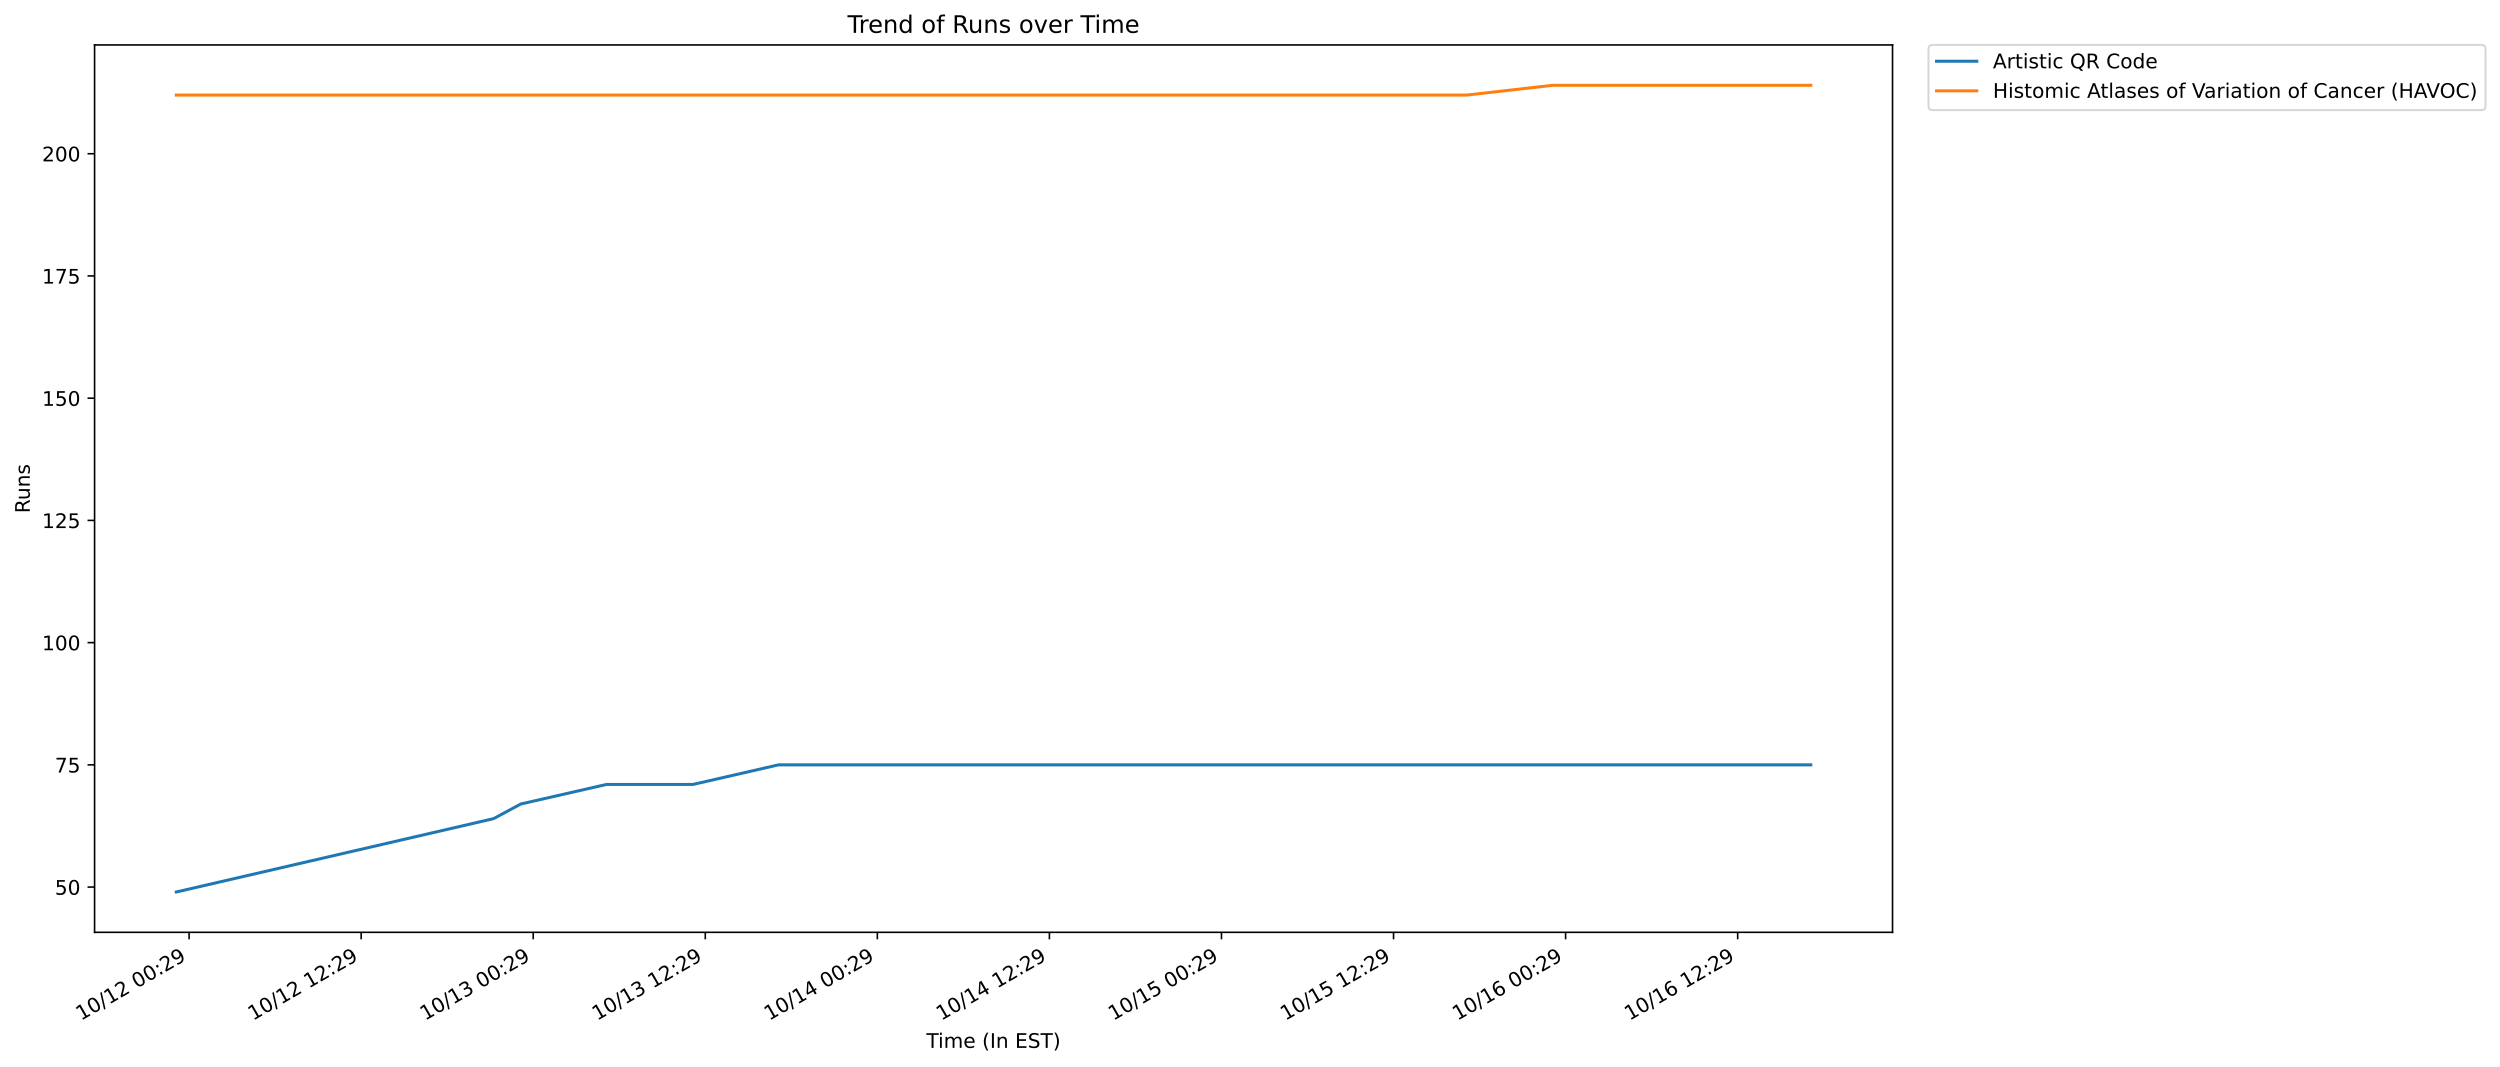
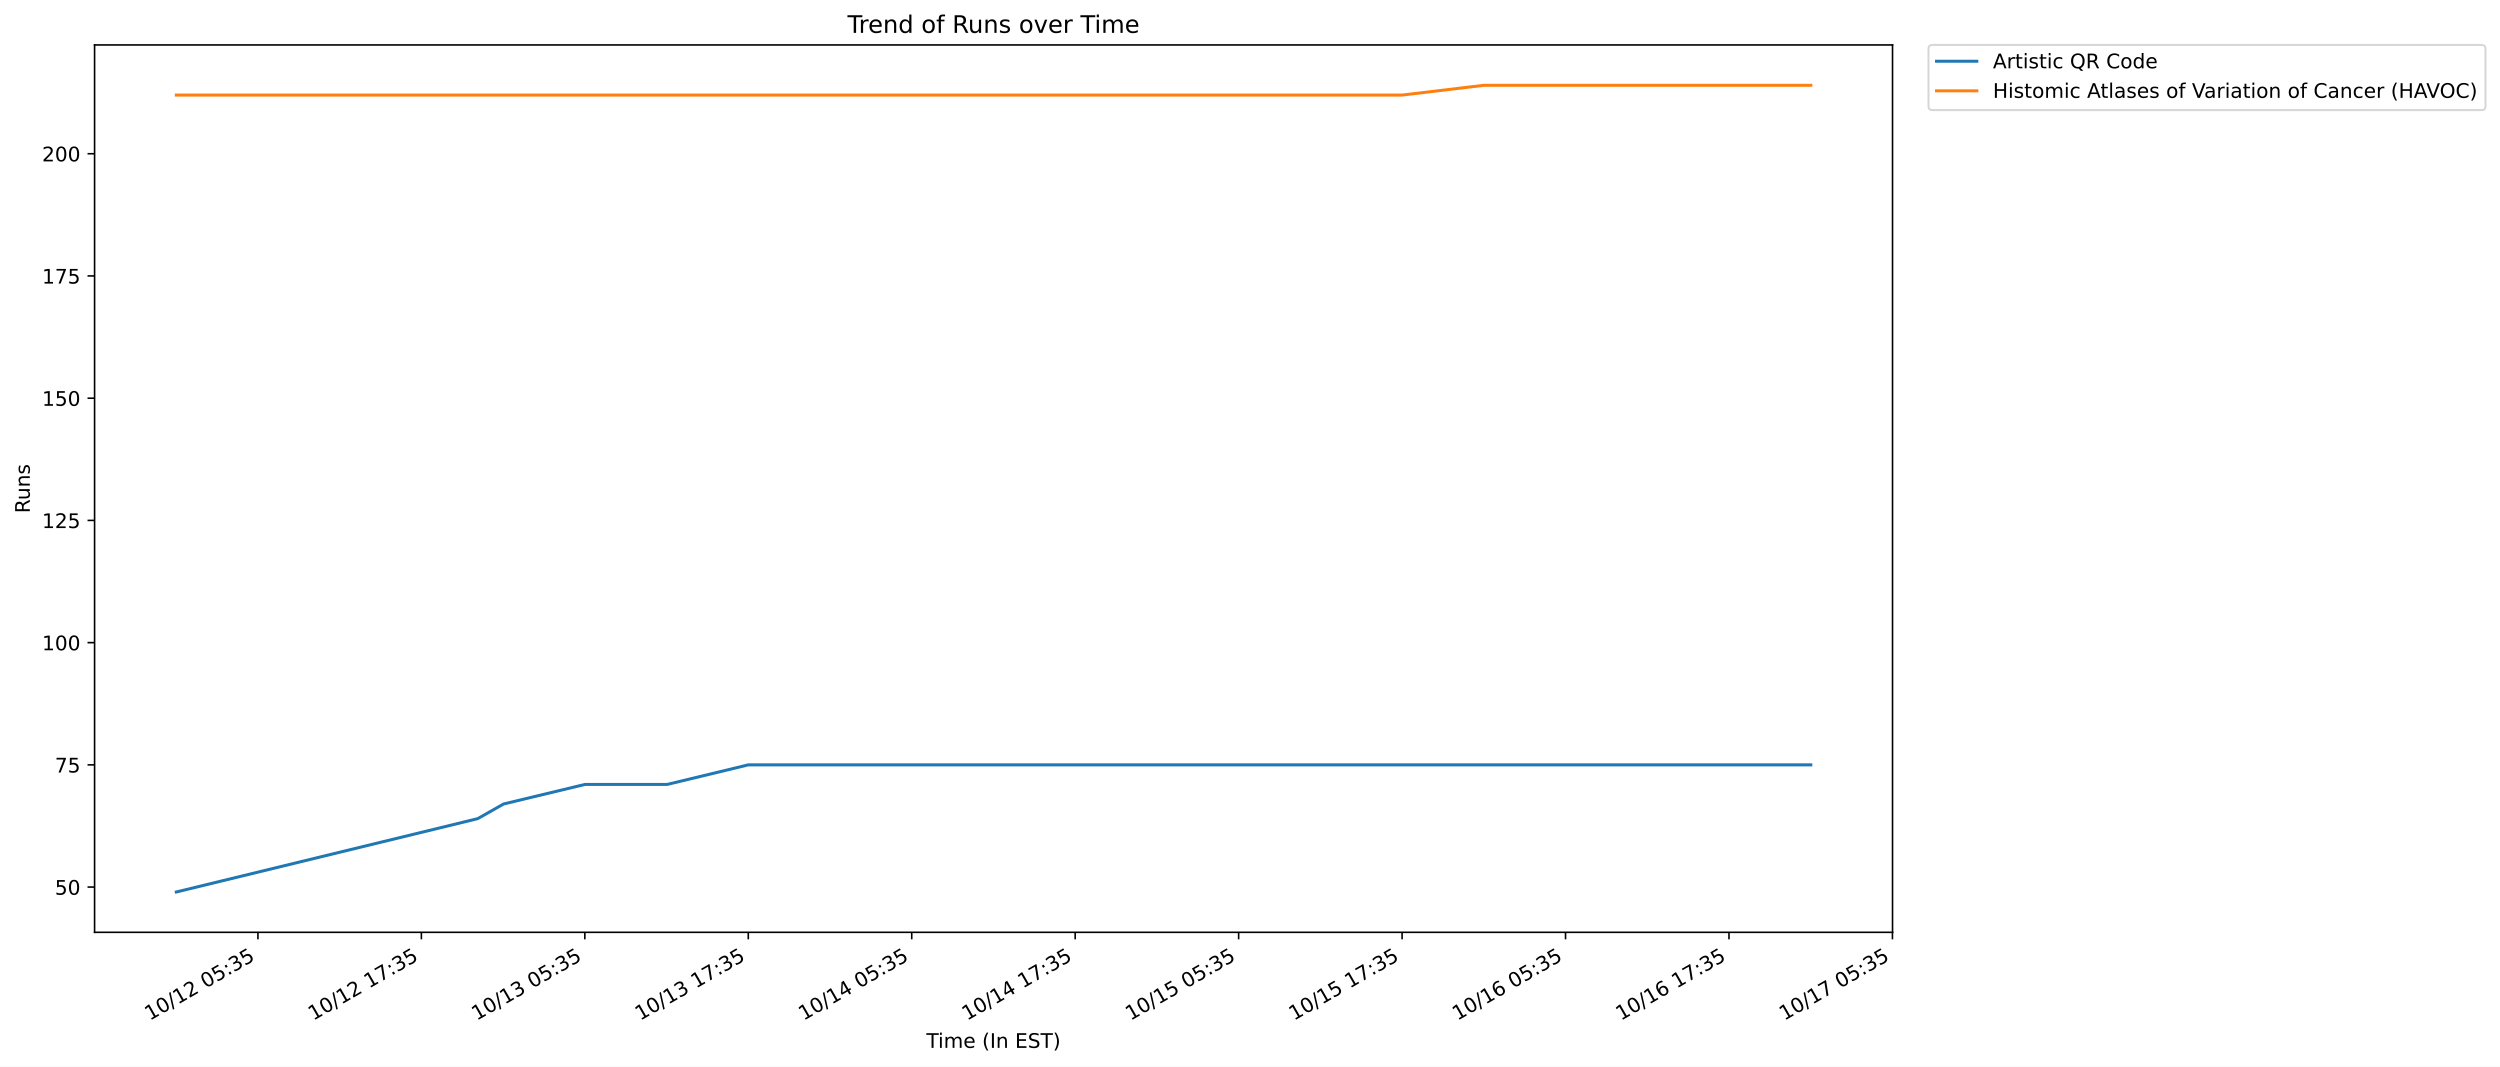
<svg xmlns="http://www.w3.org/2000/svg" xmlns:xlink="http://www.w3.org/1999/xlink" width="1241.42pt" height="529.626pt" viewBox="0 0 1241.42 529.626" version="1.1">
  <defs>
    <style type="text/css">*{stroke-linejoin: round; stroke-linecap: butt}</style>
  </defs>
  <g id="figure_1">
    <g id="patch_1">
      <path d="M 0 529.626  L 1241.42 529.626  L 1241.42 0  L 0 0  z " style="fill: #ffffff" />
    </g>
    <g id="axes_1">
      <g id="patch_2">
        <path d="M 46.966 462.958  L 939.766 462.958  L 939.766 22.318  L 46.966 22.318  z " style="fill: #ffffff" />
      </g>
      <g id="matplotlib.axis_1">
        <g id="xtick_1">
          <g id="line2d_1">
            <defs>
-               <path id="mbaf2a2f13f" d="M 0 0  L 0 3.5  " style="stroke: #000000; stroke-width: 0.8" />
+               <path id="mea2c5bf4b1" d="M 0 0  L 0 3.5  " style="stroke: #000000; stroke-width: 0.8" />
            </defs>
            <g>
-               <use xlink:href="#mbaf2a2f13f" x="93.901" y="462.958" style="stroke: #000000; stroke-width: 0.8" />
+               <use xlink:href="#mea2c5bf4b1" x="128.078" y="462.958" style="stroke: #000000; stroke-width: 0.8" />
            </g>
          </g>
          <g id="text_1">
-             <g transform="translate(40.1932 506.9464) rotate(-30) scale(0.1 -0.1)">
+             <g transform="translate(74.37023 506.9464) rotate(-30) scale(0.1 -0.1)">
              <defs>
                <path id="DejaVuSans-31" d="M 794 531  L 1825 531  L 1825 4091  L 703 3866  L 703 4441  L 1819 4666  L 2450 4666  L 2450 531  L 3481 531  L 3481 0  L 794 0  L 794 531  z " transform="scale(0.015625)" />
                <path id="DejaVuSans-30" d="M 2034 4250  Q 1547 4250 1301 3770  Q 1056 3291 1056 2328  Q 1056 1369 1301 889  Q 1547 409 2034 409  Q 2525 409 2770 889  Q 3016 1369 3016 2328  Q 3016 3291 2770 3770  Q 2525 4250 2034 4250  z M 2034 4750  Q 2819 4750 3233 4129  Q 3647 3509 3647 2328  Q 3647 1150 3233 529  Q 2819 -91 2034 -91  Q 1250 -91 836 529  Q 422 1150 422 2328  Q 422 3509 836 4129  Q 1250 4750 2034 4750  z " transform="scale(0.015625)" />
                <path id="DejaVuSans-2f" d="M 1625 4666  L 2156 4666  L 531 -594  L 0 -594  L 1625 4666  z " transform="scale(0.015625)" />
                <path id="DejaVuSans-32" d="M 1228 531  L 3431 531  L 3431 0  L 469 0  L 469 531  Q 828 903 1448 1529  Q 2069 2156 2228 2338  Q 2531 2678 2651 2914  Q 2772 3150 2772 3378  Q 2772 3750 2511 3984  Q 2250 4219 1831 4219  Q 1534 4219 1204 4116  Q 875 4013 500 3803  L 500 4441  Q 881 4594 1212 4672  Q 1544 4750 1819 4750  Q 2544 4750 2975 4387  Q 3406 4025 3406 3419  Q 3406 3131 3298 2873  Q 3191 2616 2906 2266  Q 2828 2175 2409 1742  Q 1991 1309 1228 531  z " transform="scale(0.015625)" />
                <path id="DejaVuSans-20" transform="scale(0.015625)" />
+                 <path id="DejaVuSans-35" d="M 691 4666  L 3169 4666  L 3169 4134  L 1269 4134  L 1269 2991  Q 1406 3038 1543 3061  Q 1681 3084 1819 3084  Q 2600 3084 3056 2656  Q 3513 2228 3513 1497  Q 3513 744 3044 326  Q 2575 -91 1722 -91  Q 1428 -91 1123 -41  Q 819 9 494 109  L 494 744  Q 775 591 1075 516  Q 1375 441 1709 441  Q 2250 441 2565 725  Q 2881 1009 2881 1497  Q 2881 1984 2565 2268  Q 2250 2553 1709 2553  Q 1456 2553 1204 2497  Q 953 2441 691 2322  L 691 4666  z " transform="scale(0.015625)" />
                <path id="DejaVuSans-3a" d="M 750 794  L 1409 794  L 1409 0  L 750 0  L 750 794  z M 750 3309  L 1409 3309  L 1409 2516  L 750 2516  L 750 3309  z " transform="scale(0.015625)" />
-                 <path id="DejaVuSans-39" d="M 703 97  L 703 672  Q 941 559 1184 500  Q 1428 441 1663 441  Q 2288 441 2617 861  Q 2947 1281 2994 2138  Q 2813 1869 2534 1725  Q 2256 1581 1919 1581  Q 1219 1581 811 2004  Q 403 2428 403 3163  Q 403 3881 828 4315  Q 1253 4750 1959 4750  Q 2769 4750 3195 4129  Q 3622 3509 3622 2328  Q 3622 1225 3098 567  Q 2575 -91 1691 -91  Q 1453 -91 1209 -44  Q 966 3 703 97  z M 1959 2075  Q 2384 2075 2632 2365  Q 2881 2656 2881 3163  Q 2881 3666 2632 3958  Q 2384 4250 1959 4250  Q 1534 4250 1286 3958  Q 1038 3666 1038 3163  Q 1038 2656 1286 2365  Q 1534 2075 1959 2075  z " transform="scale(0.015625)" />
+                 <path id="DejaVuSans-33" d="M 2597 2516  Q 3050 2419 3304 2112  Q 3559 1806 3559 1356  Q 3559 666 3084 287  Q 2609 -91 1734 -91  Q 1441 -91 1130 -33  Q 819 25 488 141  L 488 750  Q 750 597 1062 519  Q 1375 441 1716 441  Q 2309 441 2620 675  Q 2931 909 2931 1356  Q 2931 1769 2642 2001  Q 2353 2234 1838 2234  L 1294 2234  L 1294 2753  L 1863 2753  Q 2328 2753 2575 2939  Q 2822 3125 2822 3475  Q 2822 3834 2567 4026  Q 2313 4219 1838 4219  Q 1578 4219 1281 4162  Q 984 4106 628 3988  L 628 4550  Q 988 4650 1302 4700  Q 1616 4750 1894 4750  Q 2613 4750 3031 4423  Q 3450 4097 3450 3541  Q 3450 3153 3228 2886  Q 3006 2619 2597 2516  z " transform="scale(0.015625)" />
              </defs>
              <use xlink:href="#DejaVuSans-31" />
              <use xlink:href="#DejaVuSans-30" x="63.623" />
              <use xlink:href="#DejaVuSans-2f" x="127.246" />
              <use xlink:href="#DejaVuSans-31" x="160.938" />
              <use xlink:href="#DejaVuSans-32" x="224.561" />
              <use xlink:href="#DejaVuSans-20" x="288.184" />
              <use xlink:href="#DejaVuSans-30" x="319.971" />
-               <use xlink:href="#DejaVuSans-30" x="383.594" />
-               <use xlink:href="#DejaVuSans-3a" x="447.217" />
-               <use xlink:href="#DejaVuSans-32" x="480.908" />
-               <use xlink:href="#DejaVuSans-39" x="544.531" />
+               <use xlink:href="#DejaVuSans-35" x="383.594" />
+               <use xlink:href="#DejaVuSans-3a" x="447.217" />
+               <use xlink:href="#DejaVuSans-33" x="480.908" />
+               <use xlink:href="#DejaVuSans-35" x="544.531" />
            </g>
          </g>
        </g>
        <g id="xtick_2">
          <g id="line2d_2">
            <g>
-               <use xlink:href="#mbaf2a2f13f" x="179.342" y="462.958" style="stroke: #000000; stroke-width: 0.8" />
+               <use xlink:href="#mea2c5bf4b1" x="209.243" y="462.958" style="stroke: #000000; stroke-width: 0.8" />
            </g>
          </g>
          <g id="text_2">
-             <g transform="translate(125.6342 506.9464) rotate(-30) scale(0.1 -0.1)">
+             <g transform="translate(155.535 506.9464) rotate(-30) scale(0.1 -0.1)">
+               <defs>
+                 <path id="DejaVuSans-37" d="M 525 4666  L 3525 4666  L 3525 4397  L 1831 0  L 1172 0  L 2766 4134  L 525 4134  L 525 4666  z " transform="scale(0.015625)" />
+               </defs>
              <use xlink:href="#DejaVuSans-31" />
              <use xlink:href="#DejaVuSans-30" x="63.623" />
              <use xlink:href="#DejaVuSans-2f" x="127.246" />
              <use xlink:href="#DejaVuSans-31" x="160.938" />
              <use xlink:href="#DejaVuSans-32" x="224.561" />
              <use xlink:href="#DejaVuSans-20" x="288.184" />
              <use xlink:href="#DejaVuSans-31" x="319.971" />
-               <use xlink:href="#DejaVuSans-32" x="383.594" />
-               <use xlink:href="#DejaVuSans-3a" x="447.217" />
-               <use xlink:href="#DejaVuSans-32" x="480.908" />
-               <use xlink:href="#DejaVuSans-39" x="544.531" />
+               <use xlink:href="#DejaVuSans-37" x="383.594" />
+               <use xlink:href="#DejaVuSans-3a" x="447.217" />
+               <use xlink:href="#DejaVuSans-33" x="480.908" />
+               <use xlink:href="#DejaVuSans-35" x="544.531" />
            </g>
          </g>
        </g>
        <g id="xtick_3">
          <g id="line2d_3">
            <g>
-               <use xlink:href="#mbaf2a2f13f" x="264.783" y="462.958" style="stroke: #000000; stroke-width: 0.8" />
+               <use xlink:href="#mea2c5bf4b1" x="290.407" y="462.958" style="stroke: #000000; stroke-width: 0.8" />
            </g>
          </g>
          <g id="text_3">
-             <g transform="translate(211.0752 506.9464) rotate(-30) scale(0.1 -0.1)">
-               <defs>
-                 <path id="DejaVuSans-33" d="M 2597 2516  Q 3050 2419 3304 2112  Q 3559 1806 3559 1356  Q 3559 666 3084 287  Q 2609 -91 1734 -91  Q 1441 -91 1130 -33  Q 819 25 488 141  L 488 750  Q 750 597 1062 519  Q 1375 441 1716 441  Q 2309 441 2620 675  Q 2931 909 2931 1356  Q 2931 1769 2642 2001  Q 2353 2234 1838 2234  L 1294 2234  L 1294 2753  L 1863 2753  Q 2328 2753 2575 2939  Q 2822 3125 2822 3475  Q 2822 3834 2567 4026  Q 2313 4219 1838 4219  Q 1578 4219 1281 4162  Q 984 4106 628 3988  L 628 4550  Q 988 4650 1302 4700  Q 1616 4750 1894 4750  Q 2613 4750 3031 4423  Q 3450 4097 3450 3541  Q 3450 3153 3228 2886  Q 3006 2619 2597 2516  z " transform="scale(0.015625)" />
-               </defs>
+             <g transform="translate(236.6997 506.9464) rotate(-30) scale(0.1 -0.1)">
              <use xlink:href="#DejaVuSans-31" />
              <use xlink:href="#DejaVuSans-30" x="63.623" />
              <use xlink:href="#DejaVuSans-2f" x="127.246" />
              <use xlink:href="#DejaVuSans-31" x="160.938" />
              <use xlink:href="#DejaVuSans-33" x="224.561" />
              <use xlink:href="#DejaVuSans-20" x="288.184" />
              <use xlink:href="#DejaVuSans-30" x="319.971" />
-               <use xlink:href="#DejaVuSans-30" x="383.594" />
-               <use xlink:href="#DejaVuSans-3a" x="447.217" />
-               <use xlink:href="#DejaVuSans-32" x="480.908" />
-               <use xlink:href="#DejaVuSans-39" x="544.531" />
+               <use xlink:href="#DejaVuSans-35" x="383.594" />
+               <use xlink:href="#DejaVuSans-3a" x="447.217" />
+               <use xlink:href="#DejaVuSans-33" x="480.908" />
+               <use xlink:href="#DejaVuSans-35" x="544.531" />
            </g>
          </g>
        </g>
        <g id="xtick_4">
          <g id="line2d_4">
            <g>
-               <use xlink:href="#mbaf2a2f13f" x="350.224" y="462.958" style="stroke: #000000; stroke-width: 0.8" />
+               <use xlink:href="#mea2c5bf4b1" x="371.572" y="462.958" style="stroke: #000000; stroke-width: 0.8" />
            </g>
          </g>
          <g id="text_4">
-             <g transform="translate(296.5161 506.9464) rotate(-30) scale(0.1 -0.1)">
+             <g transform="translate(317.8645 506.9464) rotate(-30) scale(0.1 -0.1)">
              <use xlink:href="#DejaVuSans-31" />
              <use xlink:href="#DejaVuSans-30" x="63.623" />
              <use xlink:href="#DejaVuSans-2f" x="127.246" />
              <use xlink:href="#DejaVuSans-31" x="160.938" />
              <use xlink:href="#DejaVuSans-33" x="224.561" />
              <use xlink:href="#DejaVuSans-20" x="288.184" />
              <use xlink:href="#DejaVuSans-31" x="319.971" />
-               <use xlink:href="#DejaVuSans-32" x="383.594" />
-               <use xlink:href="#DejaVuSans-3a" x="447.217" />
-               <use xlink:href="#DejaVuSans-32" x="480.908" />
-               <use xlink:href="#DejaVuSans-39" x="544.531" />
+               <use xlink:href="#DejaVuSans-37" x="383.594" />
+               <use xlink:href="#DejaVuSans-3a" x="447.217" />
+               <use xlink:href="#DejaVuSans-33" x="480.908" />
+               <use xlink:href="#DejaVuSans-35" x="544.531" />
            </g>
          </g>
        </g>
        <g id="xtick_5">
          <g id="line2d_5">
            <g>
-               <use xlink:href="#mbaf2a2f13f" x="435.665" y="462.958" style="stroke: #000000; stroke-width: 0.8" />
+               <use xlink:href="#mea2c5bf4b1" x="452.737" y="462.958" style="stroke: #000000; stroke-width: 0.8" />
            </g>
          </g>
          <g id="text_5">
-             <g transform="translate(381.9571 506.9464) rotate(-30) scale(0.1 -0.1)">
+             <g transform="translate(399.0292 506.9464) rotate(-30) scale(0.1 -0.1)">
              <defs>
                <path id="DejaVuSans-34" d="M 2419 4116  L 825 1625  L 2419 1625  L 2419 4116  z M 2253 4666  L 3047 4666  L 3047 1625  L 3713 1625  L 3713 1100  L 3047 1100  L 3047 0  L 2419 0  L 2419 1100  L 313 1100  L 313 1709  L 2253 4666  z " transform="scale(0.015625)" />
              </defs>
              <use xlink:href="#DejaVuSans-31" />
              <use xlink:href="#DejaVuSans-30" x="63.623" />
              <use xlink:href="#DejaVuSans-2f" x="127.246" />
              <use xlink:href="#DejaVuSans-31" x="160.938" />
              <use xlink:href="#DejaVuSans-34" x="224.561" />
              <use xlink:href="#DejaVuSans-20" x="288.184" />
              <use xlink:href="#DejaVuSans-30" x="319.971" />
-               <use xlink:href="#DejaVuSans-30" x="383.594" />
-               <use xlink:href="#DejaVuSans-3a" x="447.217" />
-               <use xlink:href="#DejaVuSans-32" x="480.908" />
-               <use xlink:href="#DejaVuSans-39" x="544.531" />
+               <use xlink:href="#DejaVuSans-35" x="383.594" />
+               <use xlink:href="#DejaVuSans-3a" x="447.217" />
+               <use xlink:href="#DejaVuSans-33" x="480.908" />
+               <use xlink:href="#DejaVuSans-35" x="544.531" />
            </g>
          </g>
        </g>
        <g id="xtick_6">
          <g id="line2d_6">
            <g>
-               <use xlink:href="#mbaf2a2f13f" x="521.106" y="462.958" style="stroke: #000000; stroke-width: 0.8" />
+               <use xlink:href="#mea2c5bf4b1" x="533.902" y="462.958" style="stroke: #000000; stroke-width: 0.8" />
            </g>
          </g>
          <g id="text_6">
-             <g transform="translate(467.3981 506.9464) rotate(-30) scale(0.1 -0.1)">
+             <g transform="translate(480.194 506.9464) rotate(-30) scale(0.1 -0.1)">
              <use xlink:href="#DejaVuSans-31" />
              <use xlink:href="#DejaVuSans-30" x="63.623" />
              <use xlink:href="#DejaVuSans-2f" x="127.246" />
              <use xlink:href="#DejaVuSans-31" x="160.938" />
              <use xlink:href="#DejaVuSans-34" x="224.561" />
              <use xlink:href="#DejaVuSans-20" x="288.184" />
              <use xlink:href="#DejaVuSans-31" x="319.971" />
-               <use xlink:href="#DejaVuSans-32" x="383.594" />
-               <use xlink:href="#DejaVuSans-3a" x="447.217" />
-               <use xlink:href="#DejaVuSans-32" x="480.908" />
-               <use xlink:href="#DejaVuSans-39" x="544.531" />
+               <use xlink:href="#DejaVuSans-37" x="383.594" />
+               <use xlink:href="#DejaVuSans-3a" x="447.217" />
+               <use xlink:href="#DejaVuSans-33" x="480.908" />
+               <use xlink:href="#DejaVuSans-35" x="544.531" />
            </g>
          </g>
        </g>
        <g id="xtick_7">
          <g id="line2d_7">
            <g>
-               <use xlink:href="#mbaf2a2f13f" x="606.547" y="462.958" style="stroke: #000000; stroke-width: 0.8" />
+               <use xlink:href="#mea2c5bf4b1" x="615.066" y="462.958" style="stroke: #000000; stroke-width: 0.8" />
            </g>
          </g>
          <g id="text_7">
-             <g transform="translate(552.8391 506.9464) rotate(-30) scale(0.1 -0.1)">
-               <defs>
-                 <path id="DejaVuSans-35" d="M 691 4666  L 3169 4666  L 3169 4134  L 1269 4134  L 1269 2991  Q 1406 3038 1543 3061  Q 1681 3084 1819 3084  Q 2600 3084 3056 2656  Q 3513 2228 3513 1497  Q 3513 744 3044 326  Q 2575 -91 1722 -91  Q 1428 -91 1123 -41  Q 819 9 494 109  L 494 744  Q 775 591 1075 516  Q 1375 441 1709 441  Q 2250 441 2565 725  Q 2881 1009 2881 1497  Q 2881 1984 2565 2268  Q 2250 2553 1709 2553  Q 1456 2553 1204 2497  Q 953 2441 691 2322  L 691 4666  z " transform="scale(0.015625)" />
-               </defs>
+             <g transform="translate(561.3587 506.9464) rotate(-30) scale(0.1 -0.1)">
              <use xlink:href="#DejaVuSans-31" />
              <use xlink:href="#DejaVuSans-30" x="63.623" />
              <use xlink:href="#DejaVuSans-2f" x="127.246" />
              <use xlink:href="#DejaVuSans-31" x="160.938" />
              <use xlink:href="#DejaVuSans-35" x="224.561" />
              <use xlink:href="#DejaVuSans-20" x="288.184" />
              <use xlink:href="#DejaVuSans-30" x="319.971" />
-               <use xlink:href="#DejaVuSans-30" x="383.594" />
-               <use xlink:href="#DejaVuSans-3a" x="447.217" />
-               <use xlink:href="#DejaVuSans-32" x="480.908" />
-               <use xlink:href="#DejaVuSans-39" x="544.531" />
+               <use xlink:href="#DejaVuSans-35" x="383.594" />
+               <use xlink:href="#DejaVuSans-3a" x="447.217" />
+               <use xlink:href="#DejaVuSans-33" x="480.908" />
+               <use xlink:href="#DejaVuSans-35" x="544.531" />
            </g>
          </g>
        </g>
        <g id="xtick_8">
          <g id="line2d_8">
            <g>
-               <use xlink:href="#mbaf2a2f13f" x="691.988" y="462.958" style="stroke: #000000; stroke-width: 0.8" />
+               <use xlink:href="#mea2c5bf4b1" x="696.231" y="462.958" style="stroke: #000000; stroke-width: 0.8" />
            </g>
          </g>
          <g id="text_8">
-             <g transform="translate(638.2801 506.9464) rotate(-30) scale(0.1 -0.1)">
+             <g transform="translate(642.5235 506.9464) rotate(-30) scale(0.1 -0.1)">
              <use xlink:href="#DejaVuSans-31" />
              <use xlink:href="#DejaVuSans-30" x="63.623" />
              <use xlink:href="#DejaVuSans-2f" x="127.246" />
              <use xlink:href="#DejaVuSans-31" x="160.938" />
              <use xlink:href="#DejaVuSans-35" x="224.561" />
              <use xlink:href="#DejaVuSans-20" x="288.184" />
              <use xlink:href="#DejaVuSans-31" x="319.971" />
-               <use xlink:href="#DejaVuSans-32" x="383.594" />
-               <use xlink:href="#DejaVuSans-3a" x="447.217" />
-               <use xlink:href="#DejaVuSans-32" x="480.908" />
-               <use xlink:href="#DejaVuSans-39" x="544.531" />
+               <use xlink:href="#DejaVuSans-37" x="383.594" />
+               <use xlink:href="#DejaVuSans-3a" x="447.217" />
+               <use xlink:href="#DejaVuSans-33" x="480.908" />
+               <use xlink:href="#DejaVuSans-35" x="544.531" />
            </g>
          </g>
        </g>
        <g id="xtick_9">
          <g id="line2d_9">
            <g>
-               <use xlink:href="#mbaf2a2f13f" x="777.429" y="462.958" style="stroke: #000000; stroke-width: 0.8" />
+               <use xlink:href="#mea2c5bf4b1" x="777.396" y="462.958" style="stroke: #000000; stroke-width: 0.8" />
            </g>
          </g>
          <g id="text_9">
-             <g transform="translate(723.7211 506.9464) rotate(-30) scale(0.1 -0.1)">
+             <g transform="translate(723.6882 506.9464) rotate(-30) scale(0.1 -0.1)">
              <defs>
                <path id="DejaVuSans-36" d="M 2113 2584  Q 1688 2584 1439 2293  Q 1191 2003 1191 1497  Q 1191 994 1439 701  Q 1688 409 2113 409  Q 2538 409 2786 701  Q 3034 994 3034 1497  Q 3034 2003 2786 2293  Q 2538 2584 2113 2584  z M 3366 4563  L 3366 3988  Q 3128 4100 2886 4159  Q 2644 4219 2406 4219  Q 1781 4219 1451 3797  Q 1122 3375 1075 2522  Q 1259 2794 1537 2939  Q 1816 3084 2150 3084  Q 2853 3084 3261 2657  Q 3669 2231 3669 1497  Q 3669 778 3244 343  Q 2819 -91 2113 -91  Q 1303 -91 875 529  Q 447 1150 447 2328  Q 447 3434 972 4092  Q 1497 4750 2381 4750  Q 2619 4750 2861 4703  Q 3103 4656 3366 4563  z " transform="scale(0.015625)" />
              </defs>
              <use xlink:href="#DejaVuSans-31" />
              <use xlink:href="#DejaVuSans-30" x="63.623" />
              <use xlink:href="#DejaVuSans-2f" x="127.246" />
              <use xlink:href="#DejaVuSans-31" x="160.938" />
              <use xlink:href="#DejaVuSans-36" x="224.561" />
              <use xlink:href="#DejaVuSans-20" x="288.184" />
              <use xlink:href="#DejaVuSans-30" x="319.971" />
-               <use xlink:href="#DejaVuSans-30" x="383.594" />
-               <use xlink:href="#DejaVuSans-3a" x="447.217" />
-               <use xlink:href="#DejaVuSans-32" x="480.908" />
-               <use xlink:href="#DejaVuSans-39" x="544.531" />
+               <use xlink:href="#DejaVuSans-35" x="383.594" />
+               <use xlink:href="#DejaVuSans-3a" x="447.217" />
+               <use xlink:href="#DejaVuSans-33" x="480.908" />
+               <use xlink:href="#DejaVuSans-35" x="544.531" />
            </g>
          </g>
        </g>
        <g id="xtick_10">
          <g id="line2d_10">
            <g>
-               <use xlink:href="#mbaf2a2f13f" x="862.87" y="462.958" style="stroke: #000000; stroke-width: 0.8" />
+               <use xlink:href="#mea2c5bf4b1" x="858.561" y="462.958" style="stroke: #000000; stroke-width: 0.8" />
            </g>
          </g>
          <g id="text_10">
-             <g transform="translate(809.162 506.9464) rotate(-30) scale(0.1 -0.1)">
+             <g transform="translate(804.853 506.9464) rotate(-30) scale(0.1 -0.1)">
              <use xlink:href="#DejaVuSans-31" />
              <use xlink:href="#DejaVuSans-30" x="63.623" />
              <use xlink:href="#DejaVuSans-2f" x="127.246" />
              <use xlink:href="#DejaVuSans-31" x="160.938" />
              <use xlink:href="#DejaVuSans-36" x="224.561" />
              <use xlink:href="#DejaVuSans-20" x="288.184" />
              <use xlink:href="#DejaVuSans-31" x="319.971" />
-               <use xlink:href="#DejaVuSans-32" x="383.594" />
-               <use xlink:href="#DejaVuSans-3a" x="447.217" />
-               <use xlink:href="#DejaVuSans-32" x="480.908" />
-               <use xlink:href="#DejaVuSans-39" x="544.531" />
-             </g>
-           </g>
-         </g>
-         <g id="text_11">
+               <use xlink:href="#DejaVuSans-37" x="383.594" />
+               <use xlink:href="#DejaVuSans-3a" x="447.217" />
+               <use xlink:href="#DejaVuSans-33" x="480.908" />
+               <use xlink:href="#DejaVuSans-35" x="544.531" />
+             </g>
+           </g>
+         </g>
+         <g id="xtick_11">
+           <g id="line2d_11">
+             <g>
+               <use xlink:href="#mea2c5bf4b1" x="939.725" y="462.958" style="stroke: #000000; stroke-width: 0.8" />
+             </g>
+           </g>
+           <g id="text_11">
+             <g transform="translate(886.0177 506.9464) rotate(-30) scale(0.1 -0.1)">
+               <use xlink:href="#DejaVuSans-31" />
+               <use xlink:href="#DejaVuSans-30" x="63.623" />
+               <use xlink:href="#DejaVuSans-2f" x="127.246" />
+               <use xlink:href="#DejaVuSans-31" x="160.938" />
+               <use xlink:href="#DejaVuSans-37" x="224.561" />
+               <use xlink:href="#DejaVuSans-20" x="288.184" />
+               <use xlink:href="#DejaVuSans-30" x="319.971" />
+               <use xlink:href="#DejaVuSans-35" x="383.594" />
+               <use xlink:href="#DejaVuSans-3a" x="447.217" />
+               <use xlink:href="#DejaVuSans-33" x="480.908" />
+               <use xlink:href="#DejaVuSans-35" x="544.531" />
+             </g>
+           </g>
+         </g>
+         <g id="text_12">
          <g transform="translate(460.0211 520.3459) scale(0.1 -0.1)">
            <defs>
              <path id="DejaVuSans-54" d="M -19 4666  L 3928 4666  L 3928 4134  L 2272 4134  L 2272 0  L 1638 0  L 1638 4134  L -19 4134  L -19 4666  z " transform="scale(0.015625)" />
              <path id="DejaVuSans-69" d="M 603 3500  L 1178 3500  L 1178 0  L 603 0  L 603 3500  z M 603 4863  L 1178 4863  L 1178 4134  L 603 4134  L 603 4863  z " transform="scale(0.015625)" />
              <path id="DejaVuSans-6d" d="M 3328 2828  Q 3544 3216 3844 3400  Q 4144 3584 4550 3584  Q 5097 3584 5394 3201  Q 5691 2819 5691 2113  L 5691 0  L 5113 0  L 5113 2094  Q 5113 2597 4934 2840  Q 4756 3084 4391 3084  Q 3944 3084 3684 2787  Q 3425 2491 3425 1978  L 3425 0  L 2847 0  L 2847 2094  Q 2847 2600 2669 2842  Q 2491 3084 2119 3084  Q 1678 3084 1418 2786  Q 1159 2488 1159 1978  L 1159 0  L 581 0  L 581 3500  L 1159 3500  L 1159 2956  Q 1356 3278 1631 3431  Q 1906 3584 2284 3584  Q 2666 3584 2933 3390  Q 3200 3197 3328 2828  z " transform="scale(0.015625)" />
              <path id="DejaVuSans-65" d="M 3597 1894  L 3597 1613  L 953 1613  Q 991 1019 1311 708  Q 1631 397 2203 397  Q 2534 397 2845 478  Q 3156 559 3463 722  L 3463 178  Q 3153 47 2828 -22  Q 2503 -91 2169 -91  Q 1331 -91 842 396  Q 353 884 353 1716  Q 353 2575 817 3079  Q 1281 3584 2069 3584  Q 2775 3584 3186 3129  Q 3597 2675 3597 1894  z M 3022 2063  Q 3016 2534 2758 2815  Q 2500 3097 2075 3097  Q 1594 3097 1305 2825  Q 1016 2553 972 2059  L 3022 2063  z " transform="scale(0.015625)" />
              <path id="DejaVuSans-28" d="M 1984 4856  Q 1566 4138 1362 3434  Q 1159 2731 1159 2009  Q 1159 1288 1364 580  Q 1569 -128 1984 -844  L 1484 -844  Q 1016 -109 783 600  Q 550 1309 550 2009  Q 550 2706 781 3412  Q 1013 4119 1484 4856  L 1984 4856  z " transform="scale(0.015625)" />
              <path id="DejaVuSans-49" d="M 628 4666  L 1259 4666  L 1259 0  L 628 0  L 628 4666  z " transform="scale(0.015625)" />
              <path id="DejaVuSans-6e" d="M 3513 2113  L 3513 0  L 2938 0  L 2938 2094  Q 2938 2591 2744 2837  Q 2550 3084 2163 3084  Q 1697 3084 1428 2787  Q 1159 2491 1159 1978  L 1159 0  L 581 0  L 581 3500  L 1159 3500  L 1159 2956  Q 1366 3272 1645 3428  Q 1925 3584 2291 3584  Q 2894 3584 3203 3211  Q 3513 2838 3513 2113  z " transform="scale(0.015625)" />
              <path id="DejaVuSans-45" d="M 628 4666  L 3578 4666  L 3578 4134  L 1259 4134  L 1259 2753  L 3481 2753  L 3481 2222  L 1259 2222  L 1259 531  L 3634 531  L 3634 0  L 628 0  L 628 4666  z " transform="scale(0.015625)" />
              <path id="DejaVuSans-53" d="M 3425 4513  L 3425 3897  Q 3066 4069 2747 4153  Q 2428 4238 2131 4238  Q 1616 4238 1336 4038  Q 1056 3838 1056 3469  Q 1056 3159 1242 3001  Q 1428 2844 1947 2747  L 2328 2669  Q 3034 2534 3370 2195  Q 3706 1856 3706 1288  Q 3706 609 3251 259  Q 2797 -91 1919 -91  Q 1588 -91 1214 -16  Q 841 59 441 206  L 441 856  Q 825 641 1194 531  Q 1563 422 1919 422  Q 2459 422 2753 634  Q 3047 847 3047 1241  Q 3047 1584 2836 1778  Q 2625 1972 2144 2069  L 1759 2144  Q 1053 2284 737 2584  Q 422 2884 422 3419  Q 422 4038 858 4394  Q 1294 4750 2059 4750  Q 2388 4750 2728 4690  Q 3069 4631 3425 4513  z " transform="scale(0.015625)" />
              <path id="DejaVuSans-29" d="M 513 4856  L 1013 4856  Q 1481 4119 1714 3412  Q 1947 2706 1947 2009  Q 1947 1309 1714 600  Q 1481 -109 1013 -844  L 513 -844  Q 928 -128 1133 580  Q 1338 1288 1338 2009  Q 1338 2731 1133 3434  Q 928 4138 513 4856  z " transform="scale(0.015625)" />
            </defs>
            <use xlink:href="#DejaVuSans-54" />
            <use xlink:href="#DejaVuSans-69" x="57.959" />
            <use xlink:href="#DejaVuSans-6d" x="85.742" />
            <use xlink:href="#DejaVuSans-65" x="183.154" />
            <use xlink:href="#DejaVuSans-20" x="244.678" />
            <use xlink:href="#DejaVuSans-28" x="276.465" />
            <use xlink:href="#DejaVuSans-49" x="315.479" />
            <use xlink:href="#DejaVuSans-6e" x="344.971" />
            <use xlink:href="#DejaVuSans-20" x="408.35" />
            <use xlink:href="#DejaVuSans-45" x="440.137" />
            <use xlink:href="#DejaVuSans-53" x="503.32" />
            <use xlink:href="#DejaVuSans-54" x="566.797" />
            <use xlink:href="#DejaVuSans-29" x="627.881" />
          </g>
        </g>
      </g>
      <g id="matplotlib.axis_2">
        <g id="ytick_1">
-           <g id="line2d_11">
+           <g id="line2d_12">
            <defs>
-               <path id="m8e0d9daea1" d="M 0 0  L -3.5 0  " style="stroke: #000000; stroke-width: 0.8" />
+               <path id="m90bbf17cc7" d="M 0 0  L -3.5 0  " style="stroke: #000000; stroke-width: 0.8" />
            </defs>
            <g>
-               <use xlink:href="#m8e0d9daea1" x="46.966" y="440.501" style="stroke: #000000; stroke-width: 0.8" />
-             </g>
-           </g>
-           <g id="text_12">
+               <use xlink:href="#m90bbf17cc7" x="46.966" y="440.501" style="stroke: #000000; stroke-width: 0.8" />
+             </g>
+           </g>
+           <g id="text_13">
            <g transform="translate(27.24063 444.3005) scale(0.1 -0.1)">
              <use xlink:href="#DejaVuSans-35" />
              <use xlink:href="#DejaVuSans-30" x="63.623" />
            </g>
          </g>
        </g>
        <g id="ytick_2">
-           <g id="line2d_12">
-             <g>
-               <use xlink:href="#m8e0d9daea1" x="46.966" y="379.807" style="stroke: #000000; stroke-width: 0.8" />
-             </g>
-           </g>
-           <g id="text_13">
+           <g id="line2d_13">
+             <g>
+               <use xlink:href="#m90bbf17cc7" x="46.966" y="379.807" style="stroke: #000000; stroke-width: 0.8" />
+             </g>
+           </g>
+           <g id="text_14">
            <g transform="translate(27.24063 383.6063) scale(0.1 -0.1)">
-               <defs>
-                 <path id="DejaVuSans-37" d="M 525 4666  L 3525 4666  L 3525 4397  L 1831 0  L 1172 0  L 2766 4134  L 525 4134  L 525 4666  z " transform="scale(0.015625)" />
-               </defs>
              <use xlink:href="#DejaVuSans-37" />
              <use xlink:href="#DejaVuSans-35" x="63.623" />
            </g>
          </g>
        </g>
        <g id="ytick_3">
-           <g id="line2d_13">
-             <g>
-               <use xlink:href="#m8e0d9daea1" x="46.966" y="319.113" style="stroke: #000000; stroke-width: 0.8" />
-             </g>
-           </g>
-           <g id="text_14">
+           <g id="line2d_14">
+             <g>
+               <use xlink:href="#m90bbf17cc7" x="46.966" y="319.113" style="stroke: #000000; stroke-width: 0.8" />
+             </g>
+           </g>
+           <g id="text_15">
            <g transform="translate(20.87813 322.9121) scale(0.1 -0.1)">
              <use xlink:href="#DejaVuSans-31" />
              <use xlink:href="#DejaVuSans-30" x="63.623" />
              <use xlink:href="#DejaVuSans-30" x="127.246" />
            </g>
          </g>
        </g>
        <g id="ytick_4">
-           <g id="line2d_14">
-             <g>
-               <use xlink:href="#m8e0d9daea1" x="46.966" y="258.419" style="stroke: #000000; stroke-width: 0.8" />
-             </g>
-           </g>
-           <g id="text_15">
+           <g id="line2d_15">
+             <g>
+               <use xlink:href="#m90bbf17cc7" x="46.966" y="258.419" style="stroke: #000000; stroke-width: 0.8" />
+             </g>
+           </g>
+           <g id="text_16">
            <g transform="translate(20.87813 262.2178) scale(0.1 -0.1)">
              <use xlink:href="#DejaVuSans-31" />
              <use xlink:href="#DejaVuSans-32" x="63.623" />
              <use xlink:href="#DejaVuSans-35" x="127.246" />
            </g>
          </g>
        </g>
        <g id="ytick_5">
-           <g id="line2d_15">
-             <g>
-               <use xlink:href="#m8e0d9daea1" x="46.966" y="197.724" style="stroke: #000000; stroke-width: 0.8" />
-             </g>
-           </g>
-           <g id="text_16">
+           <g id="line2d_16">
+             <g>
+               <use xlink:href="#m90bbf17cc7" x="46.966" y="197.724" style="stroke: #000000; stroke-width: 0.8" />
+             </g>
+           </g>
+           <g id="text_17">
            <g transform="translate(20.87813 201.5236) scale(0.1 -0.1)">
              <use xlink:href="#DejaVuSans-31" />
              <use xlink:href="#DejaVuSans-35" x="63.623" />
              <use xlink:href="#DejaVuSans-30" x="127.246" />
            </g>
          </g>
        </g>
        <g id="ytick_6">
-           <g id="line2d_16">
-             <g>
-               <use xlink:href="#m8e0d9daea1" x="46.966" y="137.03" style="stroke: #000000; stroke-width: 0.8" />
-             </g>
-           </g>
-           <g id="text_17">
+           <g id="line2d_17">
+             <g>
+               <use xlink:href="#m90bbf17cc7" x="46.966" y="137.03" style="stroke: #000000; stroke-width: 0.8" />
+             </g>
+           </g>
+           <g id="text_18">
            <g transform="translate(20.87813 140.8294) scale(0.1 -0.1)">
              <use xlink:href="#DejaVuSans-31" />
              <use xlink:href="#DejaVuSans-37" x="63.623" />
              <use xlink:href="#DejaVuSans-35" x="127.246" />
            </g>
          </g>
        </g>
        <g id="ytick_7">
-           <g id="line2d_17">
-             <g>
-               <use xlink:href="#m8e0d9daea1" x="46.966" y="76.336" style="stroke: #000000; stroke-width: 0.8" />
-             </g>
-           </g>
-           <g id="text_18">
+           <g id="line2d_18">
+             <g>
+               <use xlink:href="#m90bbf17cc7" x="46.966" y="76.336" style="stroke: #000000; stroke-width: 0.8" />
+             </g>
+           </g>
+           <g id="text_19">
            <g transform="translate(20.87813 80.13519) scale(0.1 -0.1)">
              <use xlink:href="#DejaVuSans-32" />
              <use xlink:href="#DejaVuSans-30" x="63.623" />
              <use xlink:href="#DejaVuSans-30" x="127.246" />
            </g>
          </g>
        </g>
-         <g id="text_19">
+         <g id="text_20">
          <g transform="translate(14.79844 254.8295) rotate(-90) scale(0.1 -0.1)">
            <defs>
              <path id="DejaVuSans-52" d="M 2841 2188  Q 3044 2119 3236 1894  Q 3428 1669 3622 1275  L 4263 0  L 3584 0  L 2988 1197  Q 2756 1666 2539 1819  Q 2322 1972 1947 1972  L 1259 1972  L 1259 0  L 628 0  L 628 4666  L 2053 4666  Q 2853 4666 3247 4331  Q 3641 3997 3641 3322  Q 3641 2881 3436 2590  Q 3231 2300 2841 2188  z M 1259 4147  L 1259 2491  L 2053 2491  Q 2509 2491 2742 2702  Q 2975 2913 2975 3322  Q 2975 3731 2742 3939  Q 2509 4147 2053 4147  L 1259 4147  z " transform="scale(0.015625)" />
              <path id="DejaVuSans-75" d="M 544 1381  L 544 3500  L 1119 3500  L 1119 1403  Q 1119 906 1312 657  Q 1506 409 1894 409  Q 2359 409 2629 706  Q 2900 1003 2900 1516  L 2900 3500  L 3475 3500  L 3475 0  L 2900 0  L 2900 538  Q 2691 219 2414 64  Q 2138 -91 1772 -91  Q 1169 -91 856 284  Q 544 659 544 1381  z M 1991 3584  L 1991 3584  z " transform="scale(0.015625)" />
              <path id="DejaVuSans-73" d="M 2834 3397  L 2834 2853  Q 2591 2978 2328 3040  Q 2066 3103 1784 3103  Q 1356 3103 1142 2972  Q 928 2841 928 2578  Q 928 2378 1081 2264  Q 1234 2150 1697 2047  L 1894 2003  Q 2506 1872 2764 1633  Q 3022 1394 3022 966  Q 3022 478 2636 193  Q 2250 -91 1575 -91  Q 1294 -91 989 -36  Q 684 19 347 128  L 347 722  Q 666 556 975 473  Q 1284 391 1588 391  Q 1994 391 2212 530  Q 2431 669 2431 922  Q 2431 1156 2273 1281  Q 2116 1406 1581 1522  L 1381 1569  Q 847 1681 609 1914  Q 372 2147 372 2553  Q 372 3047 722 3315  Q 1072 3584 1716 3584  Q 2034 3584 2315 3537  Q 2597 3491 2834 3397  z " transform="scale(0.015625)" />
            </defs>
            <use xlink:href="#DejaVuSans-52" />
            <use xlink:href="#DejaVuSans-75" x="64.982" />
            <use xlink:href="#DejaVuSans-6e" x="128.361" />
            <use xlink:href="#DejaVuSans-73" x="191.74" />
          </g>
        </g>
      </g>
-       <g id="line2d_18">
-         <path d="M 87.547 442.929  L 245.098 406.513  L 258.628 399.229  L 301.185 389.518  L 344.166 389.518  L 386.531 379.807  L 429.265 379.807  L 471.994 379.807  L 514.768 379.807  L 557.427 379.807  L 600.227 379.807  L 642.852 379.807  L 685.744 379.807  L 728.315 379.807  L 771.076 379.807  L 813.959 379.807  L 857.01 379.807  L 899.184 379.807  " clip-path="url(#p6870a30355)" style="fill: none; stroke: #1f77b4; stroke-width: 1.5; stroke-linecap: square" />
-       </g>
      <g id="line2d_19">
-         <path d="M 87.547 47.203  L 245.098 47.203  L 258.628 47.203  L 301.185 47.203  L 344.166 47.203  L 386.531 47.203  L 429.265 47.203  L 471.994 47.203  L 514.768 47.203  L 557.427 47.203  L 600.227 47.203  L 642.852 47.203  L 685.744 47.203  L 728.315 47.203  L 771.076 42.347  L 813.959 42.347  L 857.01 42.347  L 899.184 42.347  " clip-path="url(#p6870a30355)" style="fill: none; stroke: #ff7f0e; stroke-width: 1.5; stroke-linecap: square" />
+         <path d="M 87.547 442.929  L 237.213 406.513  L 250.065 399.229  L 290.492 389.518  L 331.323 389.518  L 371.568 379.807  L 412.163 379.807  L 452.753 379.807  L 493.386 379.807  L 533.91 379.807  L 574.568 379.807  L 615.059 379.807  L 655.805 379.807  L 696.245 379.807  L 736.866 379.807  L 777.603 379.807  L 818.5 379.807  L 858.562 379.807  L 899.184 379.807  " clip-path="url(#p95dfd6933b)" style="fill: none; stroke: #1f77b4; stroke-width: 1.5; stroke-linecap: square" />
+       </g>
+       <g id="line2d_20">
+         <path d="M 87.547 47.203  L 237.213 47.203  L 250.065 47.203  L 290.492 47.203  L 331.323 47.203  L 371.568 47.203  L 412.163 47.203  L 452.753 47.203  L 493.386 47.203  L 533.91 47.203  L 574.568 47.203  L 615.059 47.203  L 655.805 47.203  L 696.245 47.203  L 736.866 42.347  L 777.603 42.347  L 818.5 42.347  L 858.562 42.347  L 899.184 42.347  " clip-path="url(#p95dfd6933b)" style="fill: none; stroke: #ff7f0e; stroke-width: 1.5; stroke-linecap: square" />
      </g>
      <g id="patch_3">
        <path d="M 46.966 462.958  L 46.966 22.318  " style="fill: none; stroke: #000000; stroke-width: 0.8; stroke-linejoin: miter; stroke-linecap: square" />
      </g>
      <g id="patch_4">
        <path d="M 939.766 462.958  L 939.766 22.318  " style="fill: none; stroke: #000000; stroke-width: 0.8; stroke-linejoin: miter; stroke-linecap: square" />
      </g>
      <g id="patch_5">
        <path d="M 46.966 462.958  L 939.766 462.958  " style="fill: none; stroke: #000000; stroke-width: 0.8; stroke-linejoin: miter; stroke-linecap: square" />
      </g>
      <g id="patch_6">
        <path d="M 46.966 22.318  L 939.766 22.318  " style="fill: none; stroke: #000000; stroke-width: 0.8; stroke-linejoin: miter; stroke-linecap: square" />
      </g>
-       <g id="text_20">
+       <g id="text_21">
        <g transform="translate(420.8491 16.31812) scale(0.12 -0.12)">
          <defs>
            <path id="DejaVuSans-72" d="M 2631 2963  Q 2534 3019 2420 3045  Q 2306 3072 2169 3072  Q 1681 3072 1420 2755  Q 1159 2438 1159 1844  L 1159 0  L 581 0  L 581 3500  L 1159 3500  L 1159 2956  Q 1341 3275 1631 3429  Q 1922 3584 2338 3584  Q 2397 3584 2469 3576  Q 2541 3569 2628 3553  L 2631 2963  z " transform="scale(0.015625)" />
            <path id="DejaVuSans-64" d="M 2906 2969  L 2906 4863  L 3481 4863  L 3481 0  L 2906 0  L 2906 525  Q 2725 213 2448 61  Q 2172 -91 1784 -91  Q 1150 -91 751 415  Q 353 922 353 1747  Q 353 2572 751 3078  Q 1150 3584 1784 3584  Q 2172 3584 2448 3432  Q 2725 3281 2906 2969  z M 947 1747  Q 947 1113 1208 752  Q 1469 391 1925 391  Q 2381 391 2643 752  Q 2906 1113 2906 1747  Q 2906 2381 2643 2742  Q 2381 3103 1925 3103  Q 1469 3103 1208 2742  Q 947 2381 947 1747  z " transform="scale(0.015625)" />
            <path id="DejaVuSans-6f" d="M 1959 3097  Q 1497 3097 1228 2736  Q 959 2375 959 1747  Q 959 1119 1226 758  Q 1494 397 1959 397  Q 2419 397 2687 759  Q 2956 1122 2956 1747  Q 2956 2369 2687 2733  Q 2419 3097 1959 3097  z M 1959 3584  Q 2709 3584 3137 3096  Q 3566 2609 3566 1747  Q 3566 888 3137 398  Q 2709 -91 1959 -91  Q 1206 -91 779 398  Q 353 888 353 1747  Q 353 2609 779 3096  Q 1206 3584 1959 3584  z " transform="scale(0.015625)" />
            <path id="DejaVuSans-66" d="M 2375 4863  L 2375 4384  L 1825 4384  Q 1516 4384 1395 4259  Q 1275 4134 1275 3809  L 1275 3500  L 2222 3500  L 2222 3053  L 1275 3053  L 1275 0  L 697 0  L 697 3053  L 147 3053  L 147 3500  L 697 3500  L 697 3744  Q 697 4328 969 4595  Q 1241 4863 1831 4863  L 2375 4863  z " transform="scale(0.015625)" />
            <path id="DejaVuSans-76" d="M 191 3500  L 800 3500  L 1894 563  L 2988 3500  L 3597 3500  L 2284 0  L 1503 0  L 191 3500  z " transform="scale(0.015625)" />
          </defs>
          <use xlink:href="#DejaVuSans-54" />
          <use xlink:href="#DejaVuSans-72" x="46.334" />
          <use xlink:href="#DejaVuSans-65" x="85.197" />
          <use xlink:href="#DejaVuSans-6e" x="146.721" />
          <use xlink:href="#DejaVuSans-64" x="210.1" />
          <use xlink:href="#DejaVuSans-20" x="273.576" />
          <use xlink:href="#DejaVuSans-6f" x="305.363" />
          <use xlink:href="#DejaVuSans-66" x="366.545" />
          <use xlink:href="#DejaVuSans-20" x="401.75" />
          <use xlink:href="#DejaVuSans-52" x="433.537" />
          <use xlink:href="#DejaVuSans-75" x="498.52" />
          <use xlink:href="#DejaVuSans-6e" x="561.898" />
          <use xlink:href="#DejaVuSans-73" x="625.277" />
          <use xlink:href="#DejaVuSans-20" x="677.377" />
          <use xlink:href="#DejaVuSans-6f" x="709.164" />
          <use xlink:href="#DejaVuSans-76" x="770.346" />
          <use xlink:href="#DejaVuSans-65" x="829.525" />
          <use xlink:href="#DejaVuSans-72" x="891.049" />
          <use xlink:href="#DejaVuSans-20" x="932.162" />
          <use xlink:href="#DejaVuSans-54" x="963.949" />
          <use xlink:href="#DejaVuSans-69" x="1021.908" />
          <use xlink:href="#DejaVuSans-6d" x="1049.691" />
          <use xlink:href="#DejaVuSans-65" x="1147.104" />
        </g>
      </g>
      <g id="legend_1">
        <g id="patch_7">
          <path d="M 959.622 54.674  L 1232.22 54.674  Q 1234.22 54.674 1234.22 52.674  L 1234.22 24.318  Q 1234.22 22.318 1232.22 22.318  L 959.622 22.318  Q 957.622 22.318 957.622 24.318  L 957.622 52.674  Q 957.622 54.674 959.622 54.674  z " style="fill: #ffffff; opacity: 0.8; stroke: #cccccc; stroke-linejoin: miter" />
        </g>
-         <g id="line2d_20">
+         <g id="line2d_21">
          <path d="M 961.622 30.417  L 971.622 30.417  L 981.622 30.417  " style="fill: none; stroke: #1f77b4; stroke-width: 1.5; stroke-linecap: square" />
        </g>
-         <g id="text_21">
+         <g id="text_22">
          <g transform="translate(989.6216 33.91656) scale(0.1 -0.1)">
            <defs>
              <path id="DejaVuSans-41" d="M 2188 4044  L 1331 1722  L 3047 1722  L 2188 4044  z M 1831 4666  L 2547 4666  L 4325 0  L 3669 0  L 3244 1197  L 1141 1197  L 716 0  L 50 0  L 1831 4666  z " transform="scale(0.015625)" />
              <path id="DejaVuSans-74" d="M 1172 4494  L 1172 3500  L 2356 3500  L 2356 3053  L 1172 3053  L 1172 1153  Q 1172 725 1289 603  Q 1406 481 1766 481  L 2356 481  L 2356 0  L 1766 0  Q 1100 0 847 248  Q 594 497 594 1153  L 594 3053  L 172 3053  L 172 3500  L 594 3500  L 594 4494  L 1172 4494  z " transform="scale(0.015625)" />
              <path id="DejaVuSans-63" d="M 3122 3366  L 3122 2828  Q 2878 2963 2633 3030  Q 2388 3097 2138 3097  Q 1578 3097 1268 2742  Q 959 2388 959 1747  Q 959 1106 1268 751  Q 1578 397 2138 397  Q 2388 397 2633 464  Q 2878 531 3122 666  L 3122 134  Q 2881 22 2623 -34  Q 2366 -91 2075 -91  Q 1284 -91 818 406  Q 353 903 353 1747  Q 353 2603 823 3093  Q 1294 3584 2113 3584  Q 2378 3584 2631 3529  Q 2884 3475 3122 3366  z " transform="scale(0.015625)" />
              <path id="DejaVuSans-51" d="M 2522 4238  Q 1834 4238 1429 3725  Q 1025 3213 1025 2328  Q 1025 1447 1429 934  Q 1834 422 2522 422  Q 3209 422 3611 934  Q 4013 1447 4013 2328  Q 4013 3213 3611 3725  Q 3209 4238 2522 4238  z M 3406 84  L 4238 -825  L 3475 -825  L 2784 -78  Q 2681 -84 2626 -87  Q 2572 -91 2522 -91  Q 1538 -91 948 567  Q 359 1225 359 2328  Q 359 3434 948 4092  Q 1538 4750 2522 4750  Q 3503 4750 4090 4092  Q 4678 3434 4678 2328  Q 4678 1516 4351 937  Q 4025 359 3406 84  z " transform="scale(0.015625)" />
              <path id="DejaVuSans-43" d="M 4122 4306  L 4122 3641  Q 3803 3938 3442 4084  Q 3081 4231 2675 4231  Q 1875 4231 1450 3742  Q 1025 3253 1025 2328  Q 1025 1406 1450 917  Q 1875 428 2675 428  Q 3081 428 3442 575  Q 3803 722 4122 1019  L 4122 359  Q 3791 134 3420 21  Q 3050 -91 2638 -91  Q 1578 -91 968 557  Q 359 1206 359 2328  Q 359 3453 968 4101  Q 1578 4750 2638 4750  Q 3056 4750 3426 4639  Q 3797 4528 4122 4306  z " transform="scale(0.015625)" />
            </defs>
            <use xlink:href="#DejaVuSans-41" />
            <use xlink:href="#DejaVuSans-72" x="68.408" />
            <use xlink:href="#DejaVuSans-74" x="109.521" />
            <use xlink:href="#DejaVuSans-69" x="148.73" />
            <use xlink:href="#DejaVuSans-73" x="176.514" />
            <use xlink:href="#DejaVuSans-74" x="228.613" />
            <use xlink:href="#DejaVuSans-69" x="267.822" />
            <use xlink:href="#DejaVuSans-63" x="295.605" />
            <use xlink:href="#DejaVuSans-20" x="350.586" />
            <use xlink:href="#DejaVuSans-51" x="382.373" />
            <use xlink:href="#DejaVuSans-52" x="461.084" />
            <use xlink:href="#DejaVuSans-20" x="530.566" />
            <use xlink:href="#DejaVuSans-43" x="562.354" />
            <use xlink:href="#DejaVuSans-6f" x="632.178" />
            <use xlink:href="#DejaVuSans-64" x="693.359" />
            <use xlink:href="#DejaVuSans-65" x="756.836" />
          </g>
        </g>
-         <g id="line2d_21">
+         <g id="line2d_22">
          <path d="M 961.622 45.095  L 971.622 45.095  L 981.622 45.095  " style="fill: none; stroke: #ff7f0e; stroke-width: 1.5; stroke-linecap: square" />
        </g>
-         <g id="text_22">
+         <g id="text_23">
          <g transform="translate(989.6216 48.59469) scale(0.1 -0.1)">
            <defs>
              <path id="DejaVuSans-48" d="M 628 4666  L 1259 4666  L 1259 2753  L 3553 2753  L 3553 4666  L 4184 4666  L 4184 0  L 3553 0  L 3553 2222  L 1259 2222  L 1259 0  L 628 0  L 628 4666  z " transform="scale(0.015625)" />
              <path id="DejaVuSans-6c" d="M 603 4863  L 1178 4863  L 1178 0  L 603 0  L 603 4863  z " transform="scale(0.015625)" />
              <path id="DejaVuSans-61" d="M 2194 1759  Q 1497 1759 1228 1600  Q 959 1441 959 1056  Q 959 750 1161 570  Q 1363 391 1709 391  Q 2188 391 2477 730  Q 2766 1069 2766 1631  L 2766 1759  L 2194 1759  z M 3341 1997  L 3341 0  L 2766 0  L 2766 531  Q 2569 213 2275 61  Q 1981 -91 1556 -91  Q 1019 -91 701 211  Q 384 513 384 1019  Q 384 1609 779 1909  Q 1175 2209 1959 2209  L 2766 2209  L 2766 2266  Q 2766 2663 2505 2880  Q 2244 3097 1772 3097  Q 1472 3097 1187 3025  Q 903 2953 641 2809  L 641 3341  Q 956 3463 1253 3523  Q 1550 3584 1831 3584  Q 2591 3584 2966 3190  Q 3341 2797 3341 1997  z " transform="scale(0.015625)" />
              <path id="DejaVuSans-56" d="M 1831 0  L 50 4666  L 709 4666  L 2188 738  L 3669 4666  L 4325 4666  L 2547 0  L 1831 0  z " transform="scale(0.015625)" />
              <path id="DejaVuSans-4f" d="M 2522 4238  Q 1834 4238 1429 3725  Q 1025 3213 1025 2328  Q 1025 1447 1429 934  Q 1834 422 2522 422  Q 3209 422 3611 934  Q 4013 1447 4013 2328  Q 4013 3213 3611 3725  Q 3209 4238 2522 4238  z M 2522 4750  Q 3503 4750 4090 4092  Q 4678 3434 4678 2328  Q 4678 1225 4090 567  Q 3503 -91 2522 -91  Q 1538 -91 948 565  Q 359 1222 359 2328  Q 359 3434 948 4092  Q 1538 4750 2522 4750  z " transform="scale(0.015625)" />
            </defs>
            <use xlink:href="#DejaVuSans-48" />
            <use xlink:href="#DejaVuSans-69" x="75.195" />
            <use xlink:href="#DejaVuSans-73" x="102.979" />
            <use xlink:href="#DejaVuSans-74" x="155.078" />
            <use xlink:href="#DejaVuSans-6f" x="194.287" />
            <use xlink:href="#DejaVuSans-6d" x="255.469" />
            <use xlink:href="#DejaVuSans-69" x="352.881" />
            <use xlink:href="#DejaVuSans-63" x="380.664" />
            <use xlink:href="#DejaVuSans-20" x="435.645" />
            <use xlink:href="#DejaVuSans-41" x="467.432" />
            <use xlink:href="#DejaVuSans-74" x="534.09" />
            <use xlink:href="#DejaVuSans-6c" x="573.299" />
            <use xlink:href="#DejaVuSans-61" x="601.082" />
            <use xlink:href="#DejaVuSans-73" x="662.361" />
            <use xlink:href="#DejaVuSans-65" x="714.461" />
            <use xlink:href="#DejaVuSans-73" x="775.984" />
            <use xlink:href="#DejaVuSans-20" x="828.084" />
            <use xlink:href="#DejaVuSans-6f" x="859.871" />
            <use xlink:href="#DejaVuSans-66" x="921.053" />
            <use xlink:href="#DejaVuSans-20" x="956.258" />
            <use xlink:href="#DejaVuSans-56" x="988.045" />
            <use xlink:href="#DejaVuSans-61" x="1048.703" />
            <use xlink:href="#DejaVuSans-72" x="1109.982" />
            <use xlink:href="#DejaVuSans-69" x="1151.096" />
            <use xlink:href="#DejaVuSans-61" x="1178.879" />
            <use xlink:href="#DejaVuSans-74" x="1240.158" />
            <use xlink:href="#DejaVuSans-69" x="1279.367" />
            <use xlink:href="#DejaVuSans-6f" x="1307.15" />
            <use xlink:href="#DejaVuSans-6e" x="1368.332" />
            <use xlink:href="#DejaVuSans-20" x="1431.711" />
            <use xlink:href="#DejaVuSans-6f" x="1463.498" />
            <use xlink:href="#DejaVuSans-66" x="1524.68" />
            <use xlink:href="#DejaVuSans-20" x="1559.885" />
            <use xlink:href="#DejaVuSans-43" x="1591.672" />
            <use xlink:href="#DejaVuSans-61" x="1661.496" />
            <use xlink:href="#DejaVuSans-6e" x="1722.775" />
            <use xlink:href="#DejaVuSans-63" x="1786.154" />
            <use xlink:href="#DejaVuSans-65" x="1841.135" />
            <use xlink:href="#DejaVuSans-72" x="1902.658" />
            <use xlink:href="#DejaVuSans-20" x="1943.771" />
            <use xlink:href="#DejaVuSans-28" x="1975.559" />
            <use xlink:href="#DejaVuSans-48" x="2014.572" />
            <use xlink:href="#DejaVuSans-41" x="2089.768" />
            <use xlink:href="#DejaVuSans-56" x="2151.801" />
            <use xlink:href="#DejaVuSans-4f" x="2218.459" />
            <use xlink:href="#DejaVuSans-43" x="2297.17" />
            <use xlink:href="#DejaVuSans-29" x="2366.994" />
          </g>
        </g>
      </g>
    </g>
  </g>
  <defs>
-     <clipPath id="p6870a30355">
+     <clipPath id="p95dfd6933b">
      <rect x="46.966" y="22.318" width="892.8" height="440.64" />
    </clipPath>
  </defs>
</svg>
